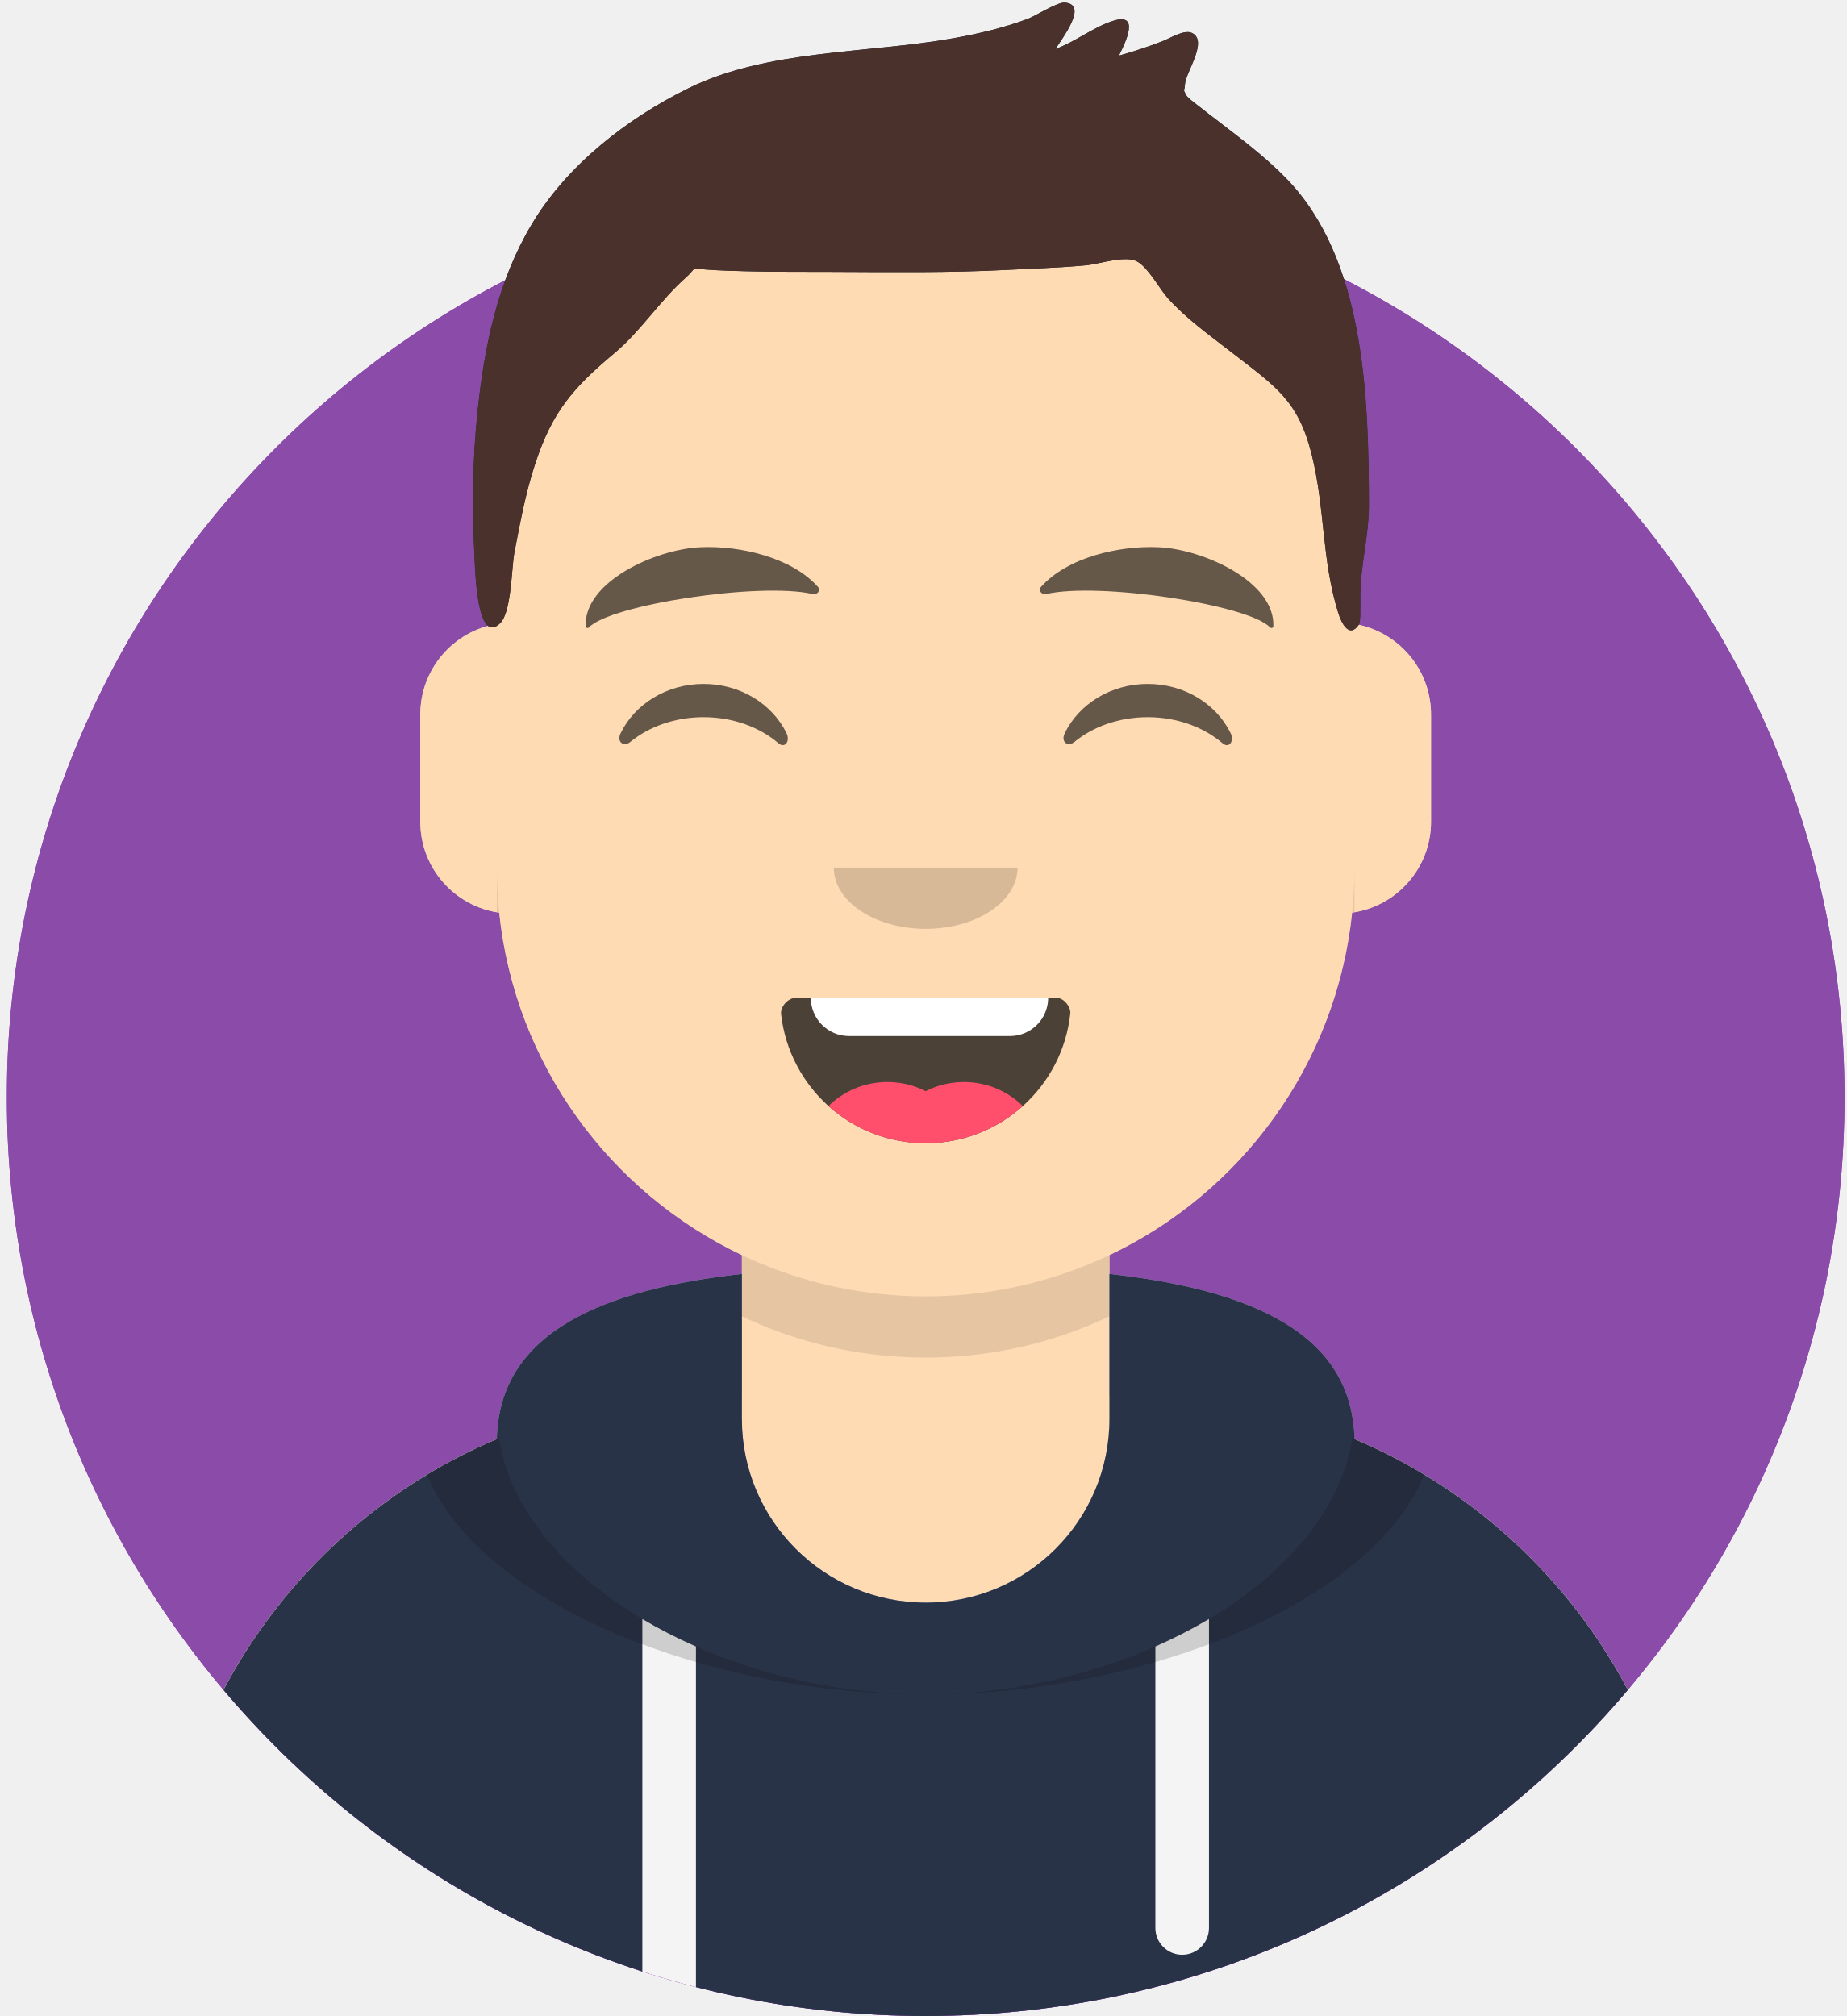
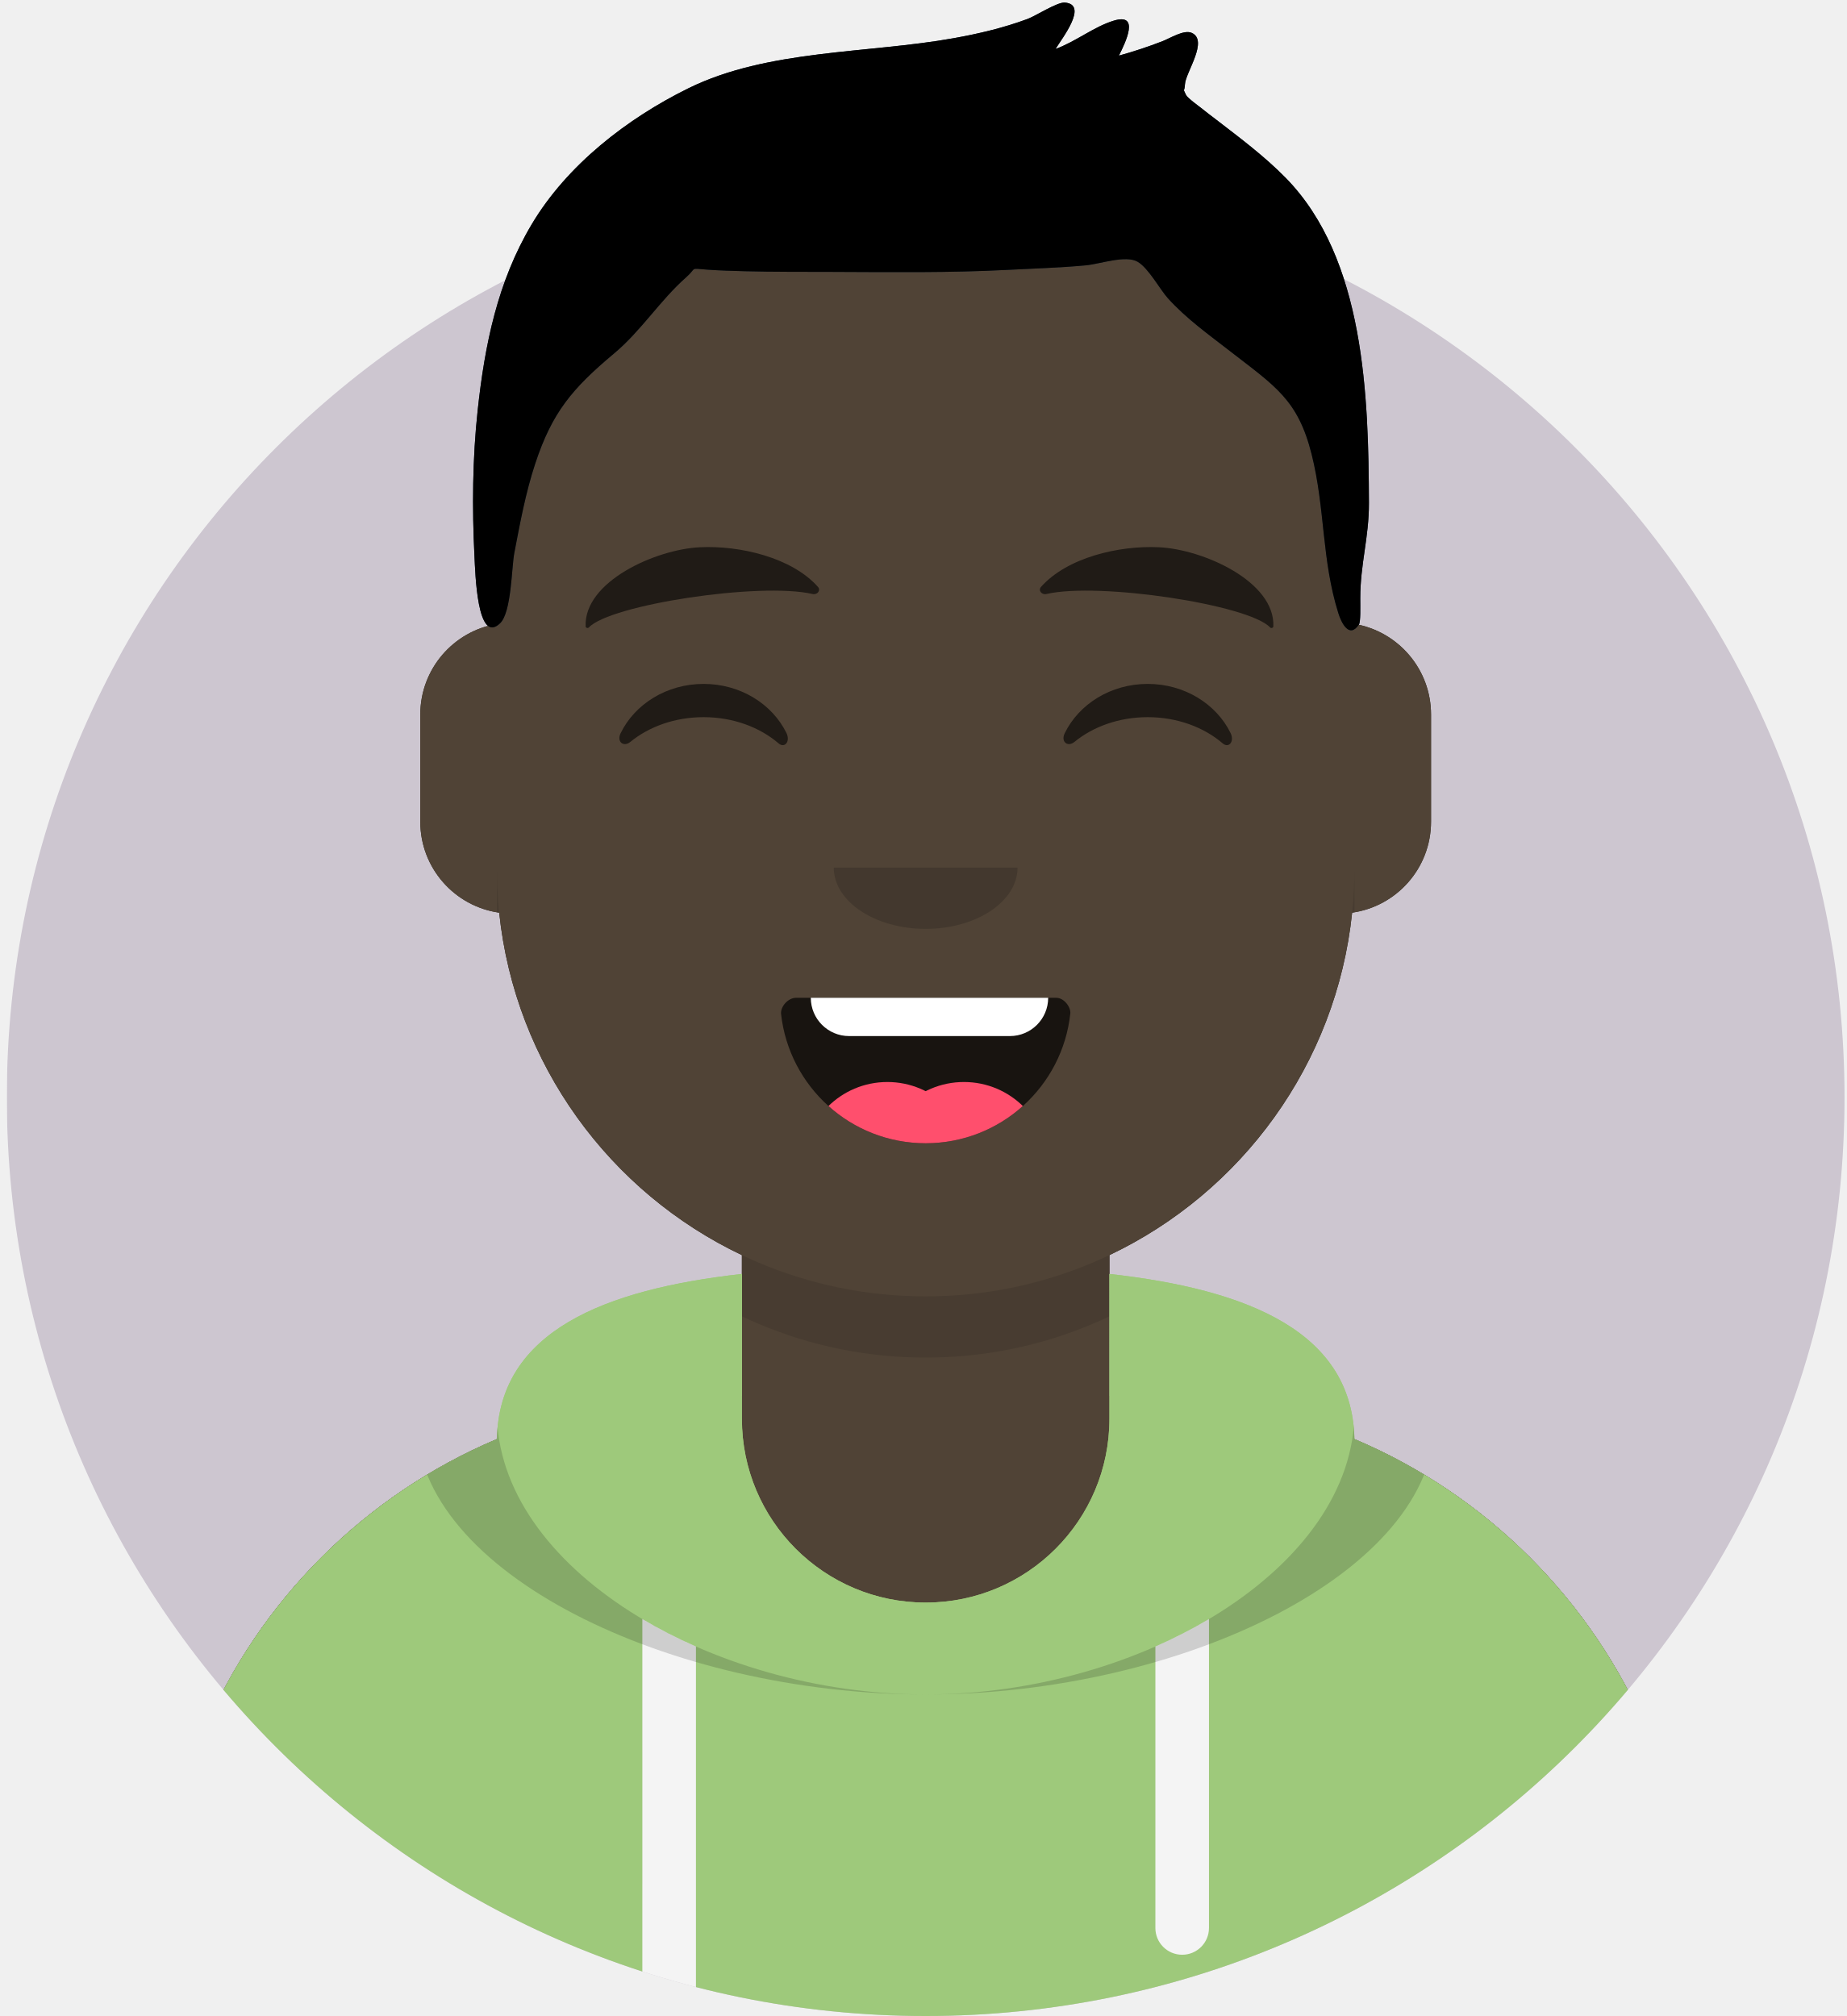
<svg xmlns="http://www.w3.org/2000/svg" xmlns:xlink="http://www.w3.org/1999/xlink" width="217px" height="237px" viewBox="0 0 217 237" version="1.1">
  <defs>
    <circle id="path-1" cx="108" cy="108" r="108" />
    <path d="M-3.19744231e-14,144 L-3.19744231e-14,-1.42108547e-14 L237.6,-1.42108547e-14 L237.6,144 L226.8,144 C226.8,203.647 178.447,252 118.8,252 C59.153,252 10.8,203.647 10.8,144 L10.8,144 L-3.19744231e-14,144 Z" id="path-3" />
    <path d="M90,0 C117.835,-5.11323436e-15 140.4,22.565 140.4,50.4 L140.401,55.949 C145.508,56.807 149.4,61.249 149.4,66.6 L149.4,79.2 C149.4,84.647 145.367,89.152 140.125,89.893 C138.265,107.718 127.114,122.78 111.601,130.149 L111.6,146.7 L115.2,146.7 C150.988,146.7 180,175.712 180,211.5 L180,219.6 L0,219.6 L0,211.5 C-4.38277231e-15,175.712 29.012,146.7 64.8,146.7 L68.4,146.7 L68.4,130.15 C52.886,122.78 41.735,107.718 39.875,89.893 C34.633,89.152 30.6,84.647 30.6,79.2 L30.6,66.6 C30.6,61.249 34.492,56.806 39.6,55.949 L39.6,50.4 C39.6,22.565 62.165,5.11323436e-15 90,0 Z" id="path-5" />
    <path d="M140.401,11.764 C156.691,13.587 169.2,18.597 169.2,31.569 L169.194,31.18 C192.467,41.01 208.8,64.047 208.8,90.9 L208.8,99 L28.8,99 L28.8,90.9 C28.8,64.047 45.133,41.01 68.406,31.18 C68.653,18.496 81.073,13.568 97.2,11.764 L97.2,28.8 C97.2,40.729 106.871,50.4 118.8,50.4 C130.729,50.4 140.4,40.729 140.4,28.8 L140.4,28.8 Z" id="path-7" />
    <path d="M31.606,13.615 C32.558,22.158 39.803,28.8 48.6,28.8 C57.424,28.8 64.687,22.117 65.603,13.536 C65.676,12.845 64.905,11.7 63.938,11.7 C50.534,11.7 40.264,11.7 33.378,11.7 C32.406,11.7 31.511,12.761 31.606,13.615 Z" id="path-9" />
    <rect id="path-11" x="0" y="0" width="237.6" height="252" />
    <path d="M118.135,20.928 C115.651,18.39 112.767,16.236 109.962,14.076 C109.343,13.6 108.715,13.135 108.109,12.641 C107.972,12.528 106.563,11.519 106.394,11.148 C105.988,10.254 106.224,10.95 106.28,9.884 C106.35,8.535 109.1,4.727 107.048,3.854 C106.146,3.47 104.536,4.492 103.67,4.83 C101.977,5.49 100.263,6.054 98.512,6.54 C99.351,4.869 100.95,1.524 97.944,2.419 C95.603,3.116 93.421,4.91 91.068,5.753 C91.847,4.477 94.96,0.523 92.147,0.302 C91.271,0.233 88.724,1.875 87.782,2.226 C84.959,3.275 82.075,3.953 79.111,4.487 C69.033,6.304 57.248,5.786 47.923,10.374 C40.735,13.911 33.636,19.4 29.484,26.389 C25.481,33.125 23.984,40.498 23.146,48.217 C22.532,53.882 22.482,59.738 22.769,65.424 C22.863,67.287 23.073,75.874 25.779,73.273 C27.127,71.978 27.117,66.745 27.457,64.974 C28.133,61.451 28.783,57.911 29.91,54.5 C31.895,48.49 34.238,45.687 39.184,41.547 C42.359,38.89 44.588,35.3 47.625,32.62 C48.99,31.416 47.949,31.542 50.143,31.7 C51.616,31.806 53.097,31.846 54.574,31.885 C57.99,31.974 61.412,31.951 64.829,31.963 C71.711,31.988 78.561,32.085 85.437,31.725 C88.492,31.565 91.556,31.478 94.603,31.195 C96.306,31.038 99.326,29.947 100.728,30.78 C102.01,31.543 103.342,34.034 104.263,35.054 C106.438,37.464 109.032,39.305 111.576,41.282 C116.881,45.403 119.559,46.98 121.17,53.421 C122.775,59.838 122.325,65.791 124.312,72.106 C124.662,73.217 125.586,75.13 126.726,73.415 C126.937,73.096 126.883,71.345 126.883,70.337 C126.883,66.27 127.913,63.218 127.9,59.123 C127.849,46.674 127.447,30.442 118.135,20.928 Z" id="path-13" />
  </defs>
  <g id="Website" stroke="none" stroke-width="1" fill="none" fill-rule="evenodd">
    <g id="mf-avatar" transform="translate(-10, -15)">
      <g id="Circle" transform="translate(10.8, 36)">
-         <mask id="mask-2" fill="white">
+         <mask id="mask-2" fill="#bfb5c4">
          <use xlink:href="#path-1" />
        </mask>
-         <use id="Circle-Background" fill="#972dc2" xlink:href="#path-1" />
-         <g id="🖍-Circle-Color" mask="url(#mask-2)" fill="#8a4ca8">
+         <use id="Circle-Background" fill="rgba(206,200,200,0)" xlink:href="#path-1" />
+         <g id="🖍-Circle-Color" mask="url(#mask-2)" fill="#bfb5c4">
          <rect id="🖍Color" x="0" y="0" width="216.445" height="216" />
        </g>
      </g>
      <mask id="mask-4" fill="white">
        <use xlink:href="#path-3" />
      </mask>
      <g id="Mask" />
      <g id="Avataaar" mask="url(#mask-4)">
        <g id="Body" transform="translate(28.8, 32.4)">
          <mask id="mask-6" fill="white">
            <use xlink:href="#path-5" />
          </mask>
-           <use fill="#D0C6AC" xlink:href="#path-5" />
-           <g id="Skin/👶🏻-05-Pale" mask="url(#mask-6)" fill="#FFDBB4">
+           <use fill="#2b261a" xlink:href="#path-5" />
+           <g id="Skin/ -05-Pale" mask="url(#mask-6)" fill="#504336">
            <g transform="translate(-28.8, 0)" id="Color">
              <rect x="0" y="0" width="238.384" height="220.355" />
            </g>
          </g>
          <path d="M39.6,84.6 C39.6,112.435 62.165,135 90,135 C117.835,135 140.4,112.435 140.4,84.6 L140.4,84.6 L140.4,91.8 C140.4,119.635 117.835,142.2 90,142.2 C62.165,142.2 39.6,119.635 39.6,91.8 Z" id="Neck-Shadow" fill-opacity="0.1" fill="#000000" mask="url(#mask-6)" />
        </g>
        <g id="Clothing/Hoodie" transform="translate(0, 153)">
          <mask id="mask-8" fill="white">
            <use xlink:href="#path-7" />
          </mask>
-           <use id="Hoodie" fill="#B7C1DB" fill-rule="evenodd" xlink:href="#path-7" />
-           <g id="Color/Palette/Slate" mask="url(#mask-8)" fill="#293347" fill-rule="evenodd">
+           <use id="Hoodie" fill="#9ec97b" fill-rule="evenodd" xlink:href="#path-7" />
+           <g id="Color/Palette/Slate" mask="url(#mask-8)" fill="#9ec97b" fill-rule="evenodd">
            <rect id="🖍Color" x="0" y="0" width="238.491" height="99" />
          </g>
          <path d="M91.8,55.565 L91.8,99 L85.5,99 L85.499,52.335 C87.483,53.514 89.592,54.594 91.8,55.565 Z M152.101,52.334 L152.1,88.65 C152.1,90.39 150.69,91.8 148.95,91.8 C147.21,91.8 145.8,90.39 145.8,88.65 L145.801,55.565 C148.009,54.594 150.118,53.513 152.101,52.334 Z" id="Straps" fill="#F4F4F4" fill-rule="evenodd" mask="url(#mask-8)" />
          <path d="M155.733,11.451 C169.28,14.013 178.65,19.118 178.65,29.077 C178.65,46.818 148.916,61.2 118.8,61.2 C88.684,61.2 58.95,46.818 58.95,29.077 C58.95,19.118 68.32,14.013 81.867,11.451 C73.689,14.466 68.4,19.534 68.4,27.969 C68.4,46.322 93.439,61.2 118.8,61.2 C144.161,61.2 169.2,46.322 169.2,27.969 C169.2,19.71 164.13,14.679 156.241,11.642 Z" id="Shadow" fill-opacity="0.16" fill="#000000" fill-rule="evenodd" mask="url(#mask-8)" />
        </g>
        <g id="Face" transform="translate(68.4, 73.8)">
          <g id="Mouth/Smile" transform="translate(1.8, 46.8)">
            <mask id="mask-10" fill="white">
              <use xlink:href="#path-9" />
            </mask>
            <use id="Mouth" fill-opacity="0.7" fill="#000000" fill-rule="evenodd" xlink:href="#path-9" />
            <path d="M39.6,1.8 L58.5,1.8 C60.985,1.8 63,3.815 63,6.3 L63,11.7 C63,14.185 60.985,16.2 58.5,16.2 L39.6,16.2 C37.115,16.2 35.1,14.185 35.1,11.7 L35.1,6.3 C35.1,3.815 37.115,1.8 39.6,1.8 Z" id="Teeth" fill="#FFFFFF" fill-rule="evenodd" mask="url(#mask-10)" />
            <g id="Tongue" stroke-width="1" fill-rule="evenodd" mask="url(#mask-10)" fill="#FF4F6D">
              <g transform="translate(34.2, 21.6)">
                <circle cx="9.9" cy="9.9" r="9.9" />
                <circle cx="18.9" cy="9.9" r="9.9" />
              </g>
            </g>
          </g>
          <g id="Nose/Default" transform="translate(25.2, 36)" fill="#000000" fill-opacity="0.16">
            <path d="M14.4,7.2 C14.4,11.176 19.235,14.4 25.2,14.4 L25.2,14.4 C31.165,14.4 36,11.176 36,7.2" id="Nose" />
          </g>
          <g id="Eyes/Happy-😁" transform="translate(0, 7.2)" fill="#000000" fill-opacity="0.6">
            <path d="M14.544,20.203 C16.206,16.784 19.948,14.4 24.298,14.4 C28.632,14.4 32.363,16.767 34.034,20.166 C34.53,21.176 33.824,22.003 33.112,21.39 C30.906,19.494 27.773,18.309 24.298,18.309 C20.931,18.309 17.886,19.421 15.694,21.214 C14.892,21.87 14.058,21.203 14.544,20.203 Z" id="Squint" />
            <path d="M66.744,20.203 C68.406,16.784 72.148,14.4 76.498,14.4 C80.832,14.4 84.563,16.767 86.234,20.166 C86.73,21.176 86.024,22.003 85.312,21.39 C83.106,19.494 79.973,18.309 76.498,18.309 C73.131,18.309 70.086,19.421 67.894,21.214 C67.092,21.87 66.258,21.203 66.744,20.203 Z" id="Squint" />
          </g>
          <g id="Eyebrow/Natural/Default-Natural" fill="#000000" fill-opacity="0.6">
            <path d="M23.435,5.589 C18.25,6.285 10.164,10.805 10.84,16.036 C10.862,16.207 11.121,16.261 11.233,16.118 C13.471,13.248 30.774,9.033 37.075,9.913 C37.652,9.994 38.032,9.399 37.639,9.027 C34.269,5.845 28.08,4.961 23.435,5.589" id="Eyebrow" transform="translate(24.3, 10.8) rotate(5) translate(-24.3, -10.8) " />
            <path d="M76.535,5.589 C71.35,6.285 63.264,10.805 63.94,16.036 C63.962,16.207 64.221,16.261 64.333,16.118 C66.571,13.248 83.874,9.033 90.175,9.913 C90.752,9.994 91.132,9.399 90.739,9.027 C87.369,5.845 81.18,4.961 76.535,5.589" id="Eyebrow" transform="translate(77.4, 10.8) scale(-1, 1) rotate(5) translate(-77.4, -10.8) " />
          </g>
        </g>
        <g id="Top">
          <mask id="mask-12" fill="white">
            <use xlink:href="#path-11" />
          </mask>
          <g id="Mask" />
          <g mask="url(#mask-12)">
            <g transform="translate(43, 15)">
              <mask id="mask-14" fill="white">
                <use xlink:href="#path-13" />
              </mask>
              <use id="Short-Hair" stroke="none" fill="#1F3140" fill-rule="evenodd" xlink:href="#path-13" />
              <g id="Color/Hair/Brown-Dark" stroke="none" fill="none" mask="url(#mask-14)" fill-rule="evenodd">
-                 <g transform="translate(-43.1, -15)" fill="#4A312C" id="Color">
+                 <g transform="translate(-43.1, -15)" fill="#000000" id="Color">
                  <rect x="0" y="0" width="239.107" height="252.406" />
                </g>
              </g>
            </g>
          </g>
        </g>
      </g>
    </g>
  </g>
</svg>
